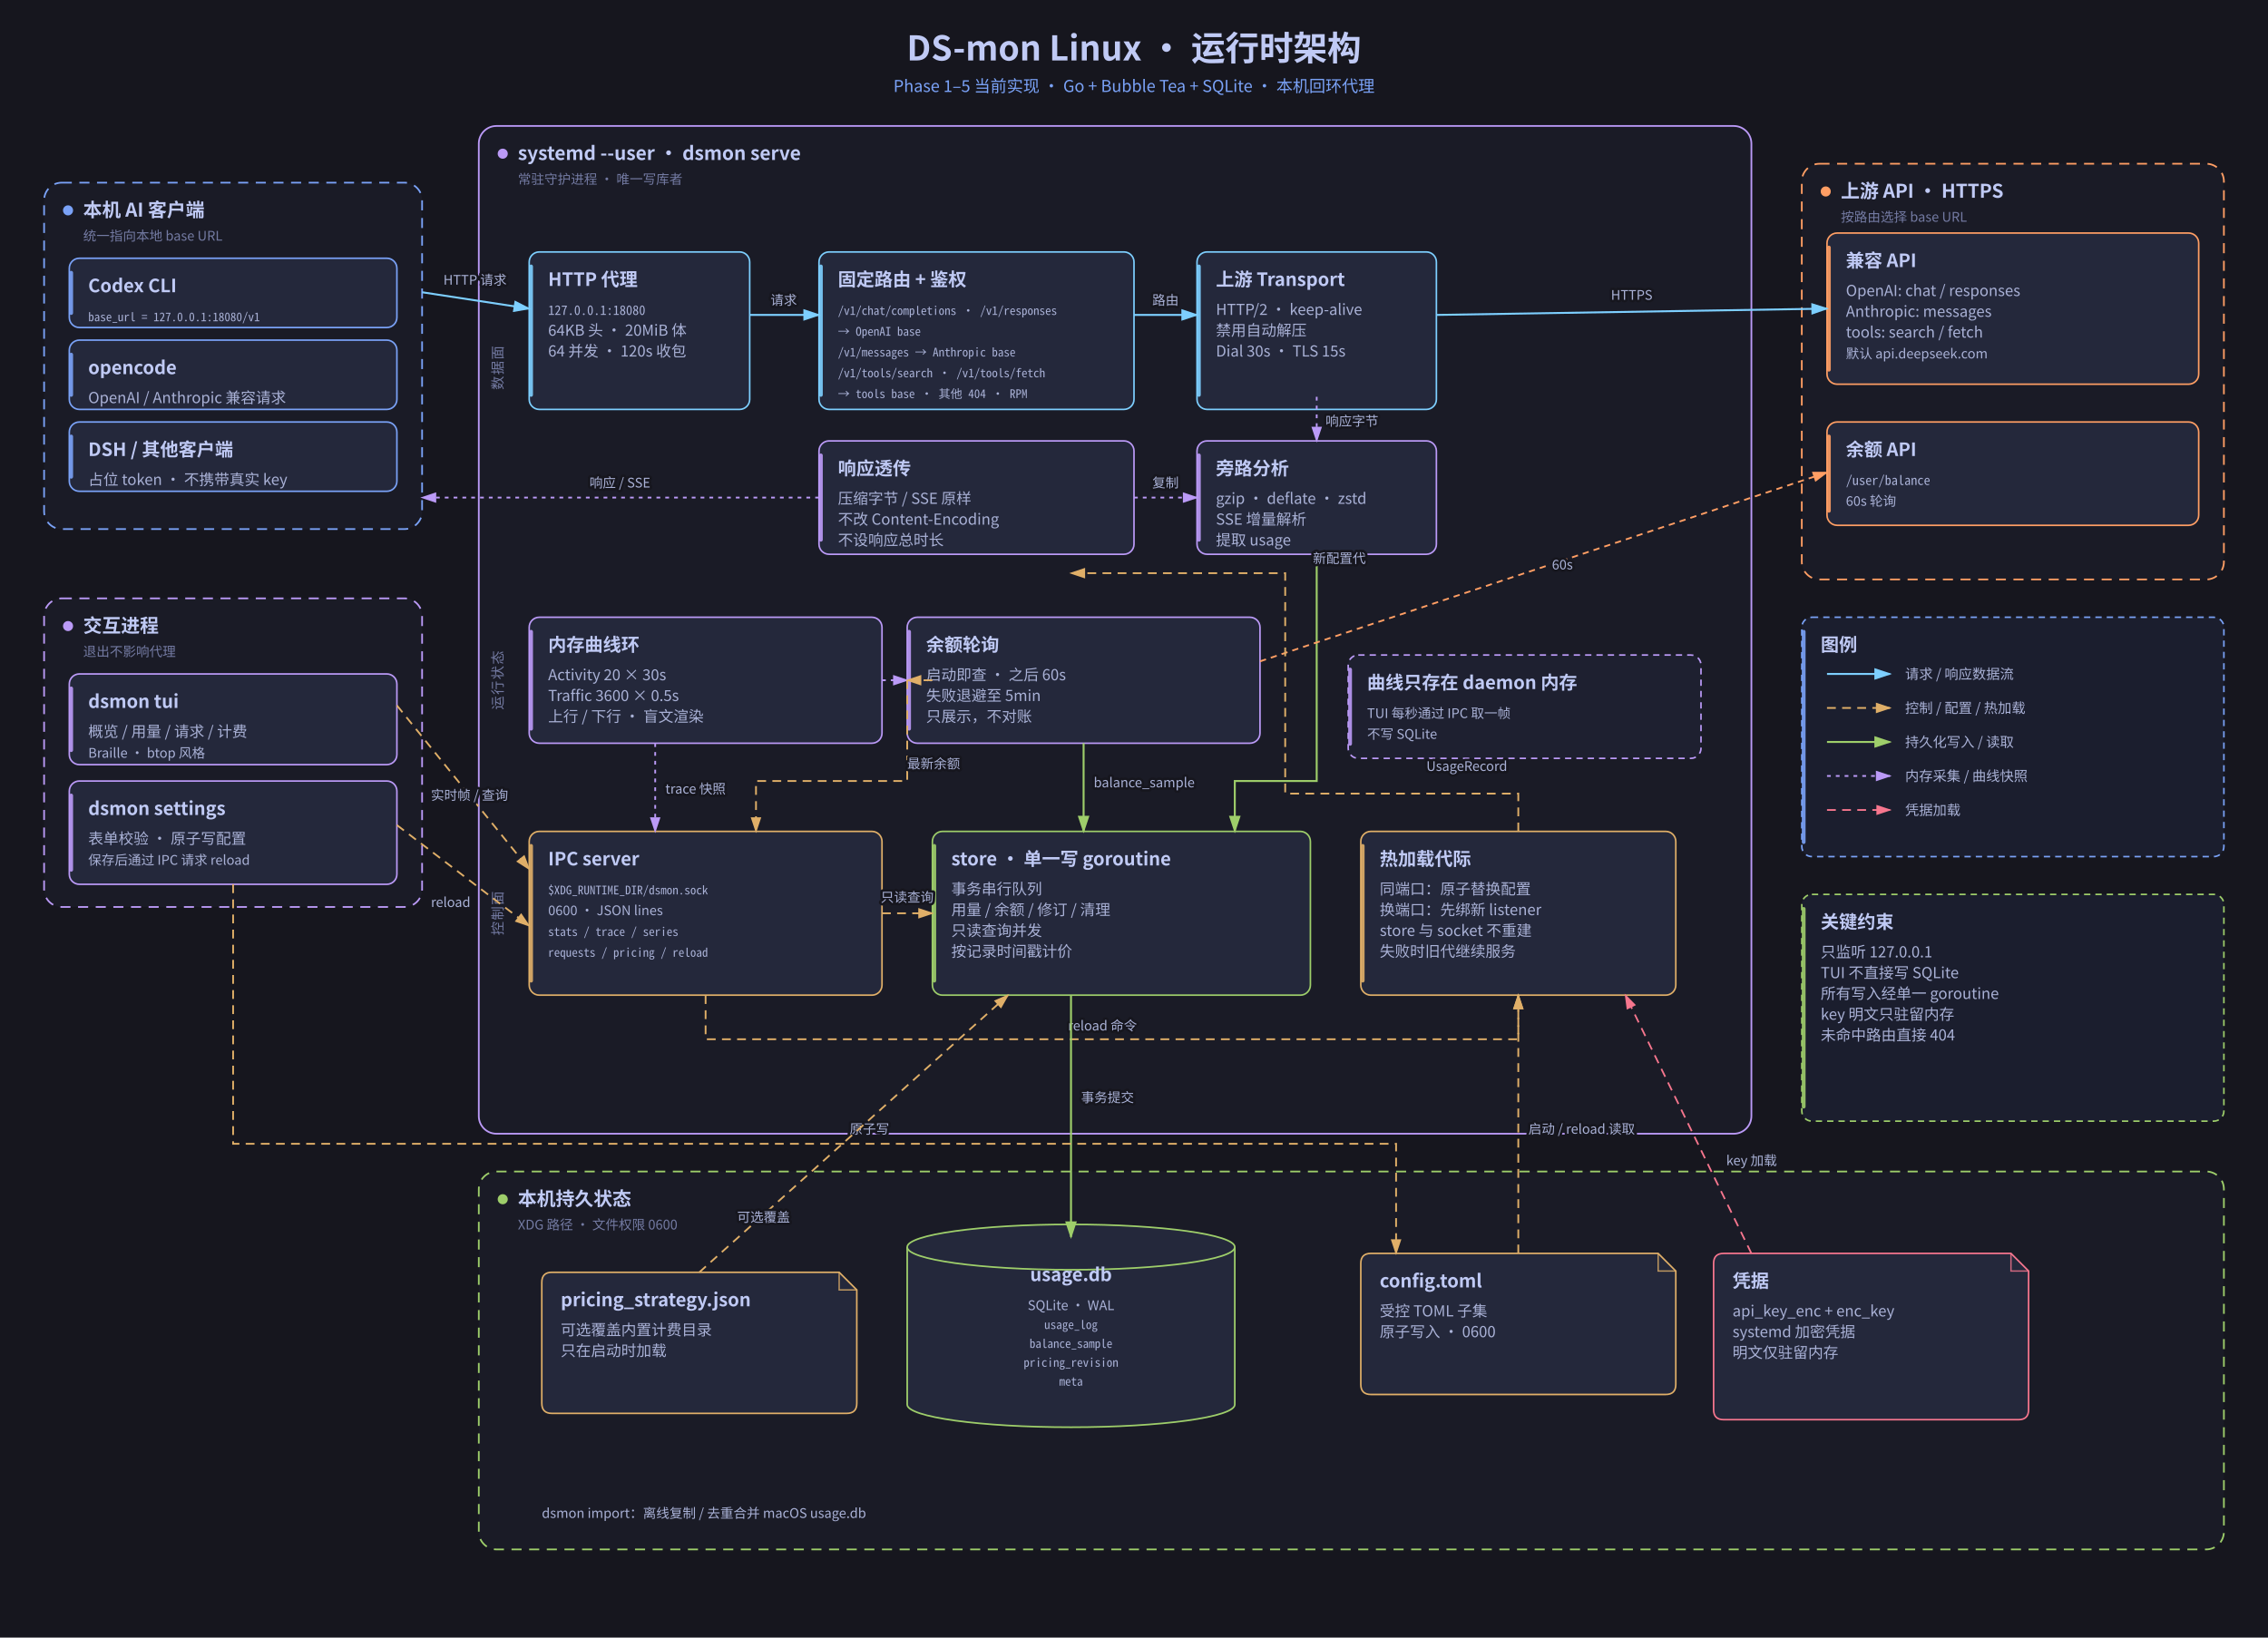
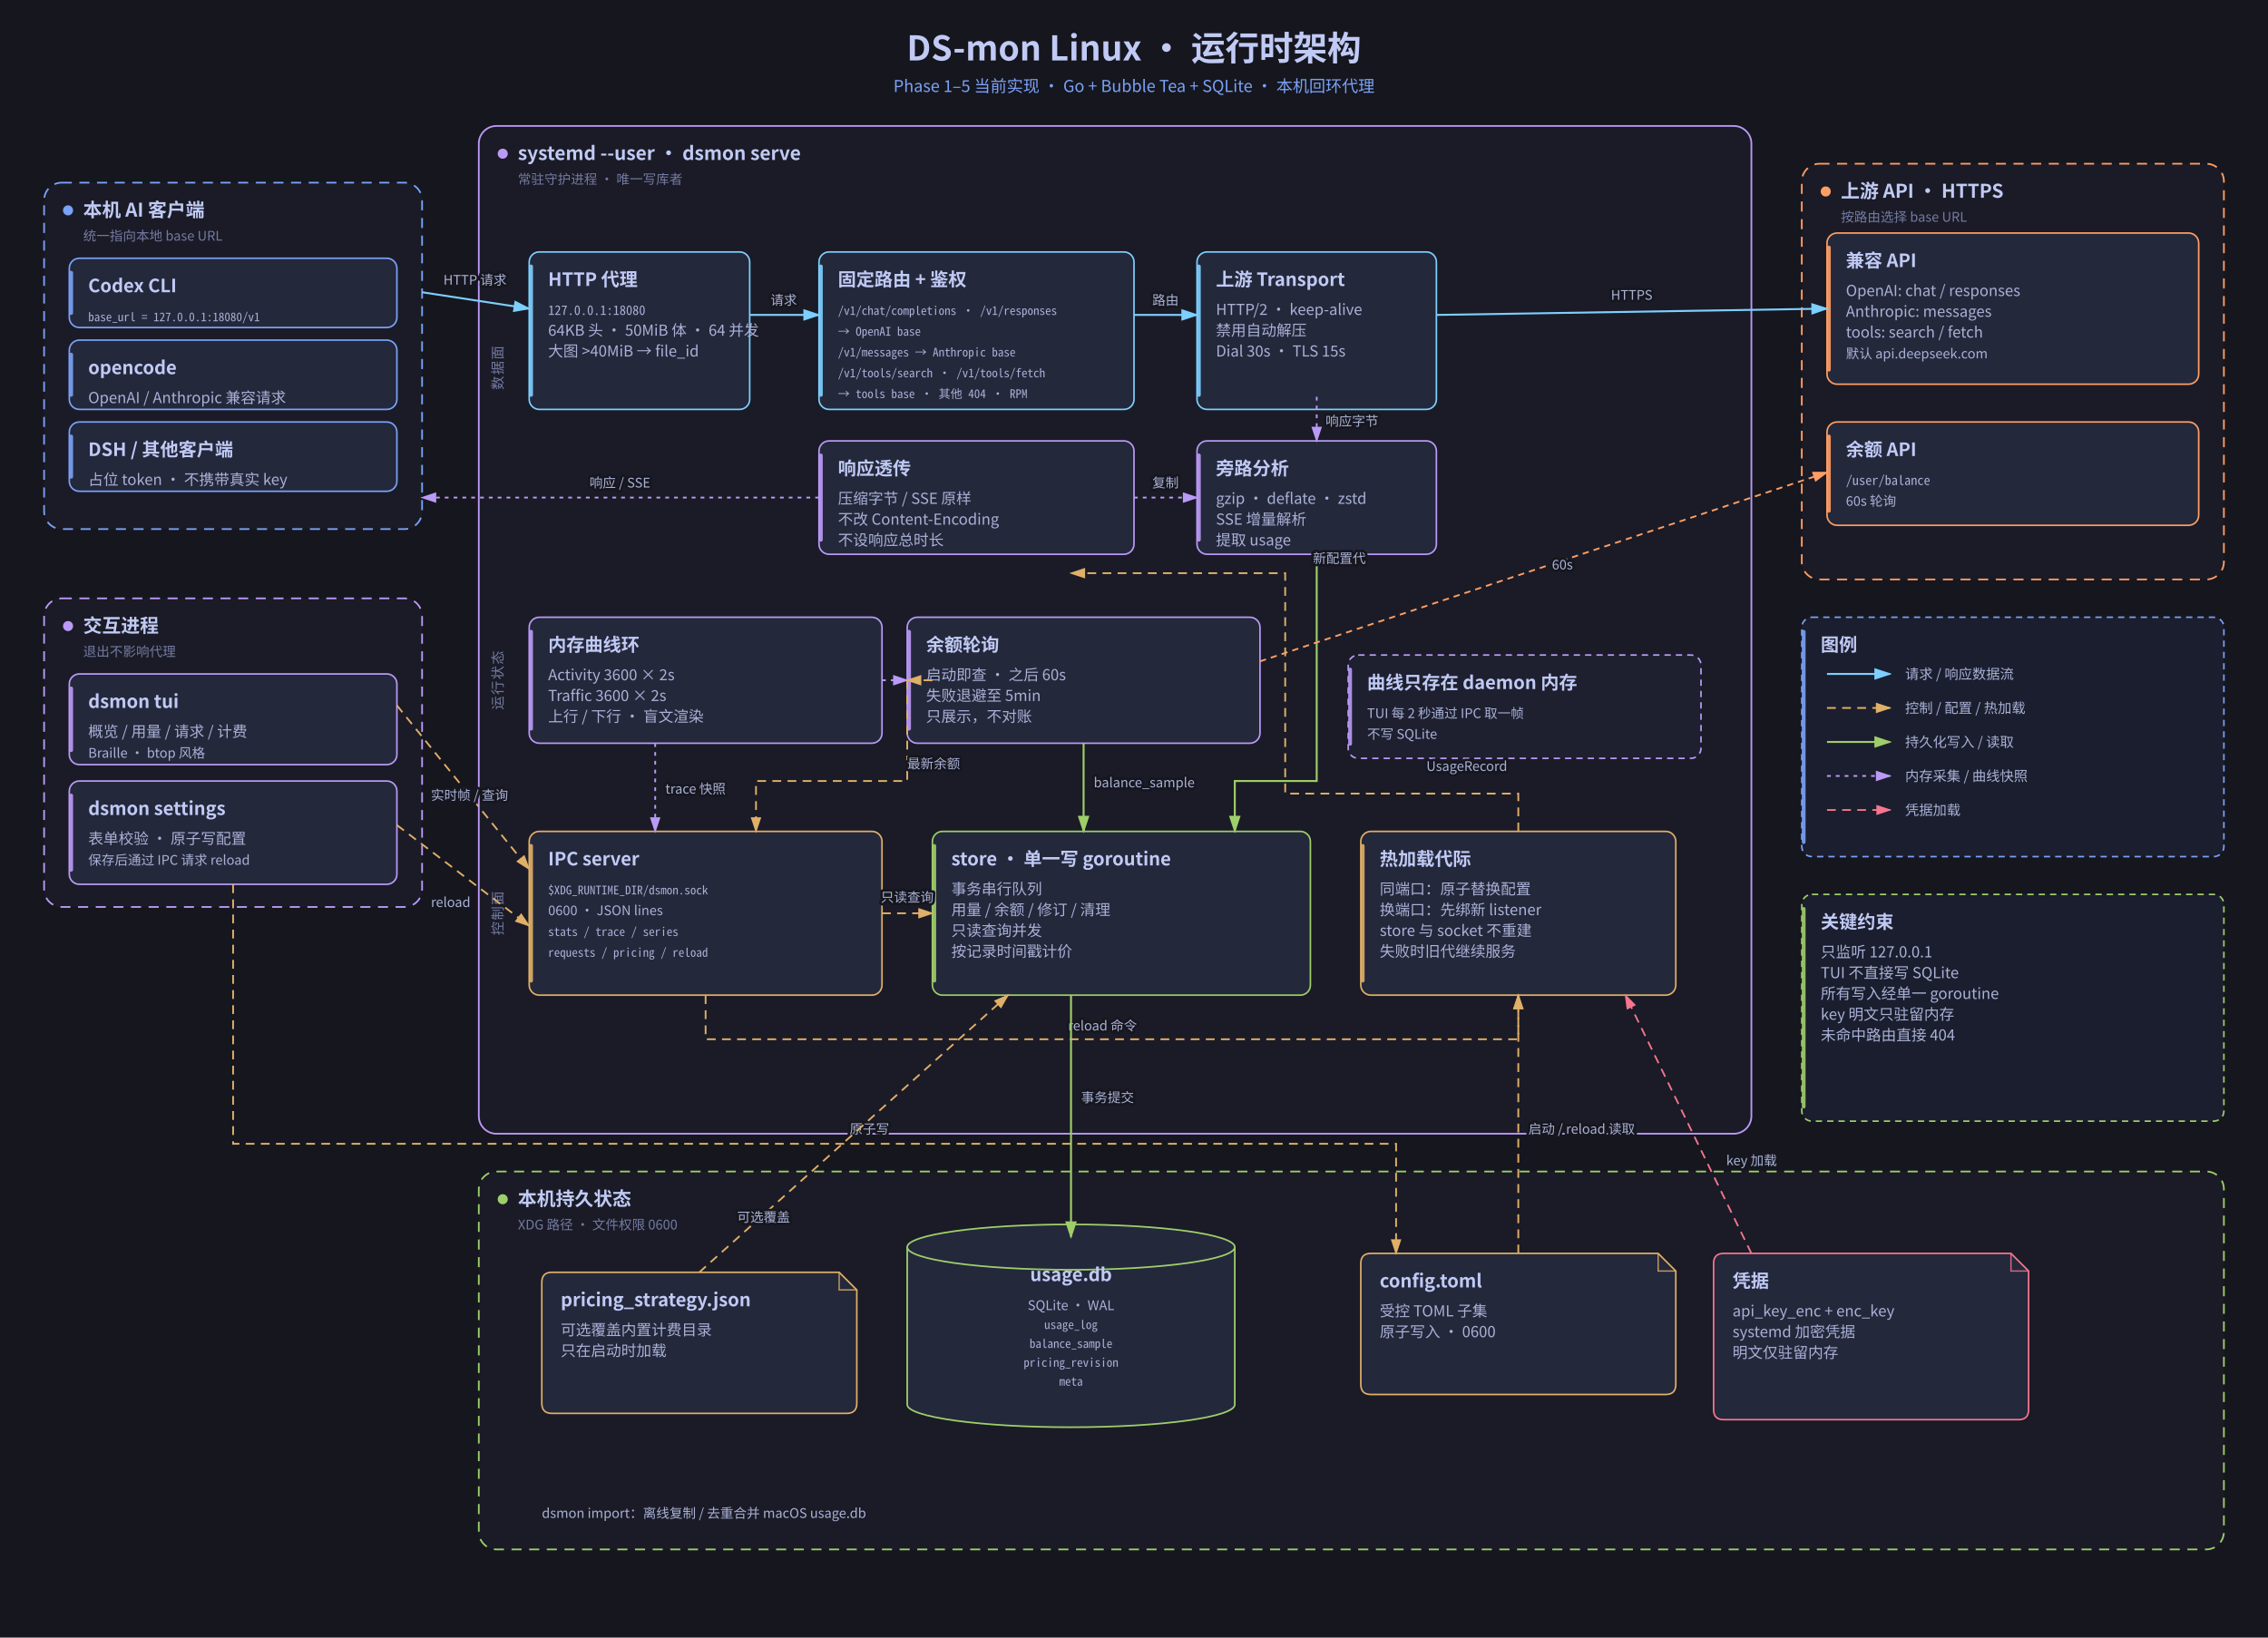
<svg xmlns="http://www.w3.org/2000/svg" width="1800" height="1300" viewBox="0 0 1800 1300">
  <defs>
    <marker id="m-data" markerWidth="10" markerHeight="10" refX="8" refY="3" orient="auto" markerUnits="strokeWidth">
      <path d="M0,0 L0,6 L9,3 z" fill="#7dcfff" />
    </marker>
    <marker id="m-ctrl" markerWidth="10" markerHeight="10" refX="8" refY="3" orient="auto" markerUnits="strokeWidth">
      <path d="M0,0 L0,6 L9,3 z" fill="#e0af68" />
    </marker>
    <marker id="m-store" markerWidth="10" markerHeight="10" refX="8" refY="3" orient="auto" markerUnits="strokeWidth">
      <path d="M0,0 L0,6 L9,3 z" fill="#9ece6a" />
    </marker>
    <marker id="m-mem" markerWidth="10" markerHeight="10" refX="8" refY="3" orient="auto" markerUnits="strokeWidth">
      <path d="M0,0 L0,6 L9,3 z" fill="#bb9af7" />
    </marker>
    <marker id="m-key" markerWidth="10" markerHeight="10" refX="8" refY="3" orient="auto" markerUnits="strokeWidth">
      <path d="M0,0 L0,6 L9,3 z" fill="#f7768e" />
    </marker>
    <marker id="m-up" markerWidth="10" markerHeight="10" refX="8" refY="3" orient="auto" markerUnits="strokeWidth">
      <path d="M0,0 L0,6 L9,3 z" fill="#ff9e64" />
    </marker>
    <style>
    .title { font-family: "Noto Sans CJK SC"; font-size: 27px; font-weight: 700; fill: #c0caf5; }
    .subtitle { font-family: "Noto Sans CJK SC"; font-size: 13px; fill: #7aa2f7; }
    .cluster-title { font-family: "Noto Sans CJK SC"; font-size: 15px; font-weight: 700; fill: #c0caf5; }
    .cluster-sub { font-family: "Noto Sans CJK SC"; font-size: 10.5px; fill: #737aa2; }
    .box-title { font-family: "Noto Sans CJK SC"; font-size: 14.5px; font-weight: 700; fill: #c0caf5; }
    .body { font-family: "Noto Sans CJK SC"; font-size: 12px; fill: #a9b1d6; }
    .small { font-family: "Noto Sans CJK SC"; font-size: 10.5px; fill: #a9b1d6; }
    .mono { font-family: "Noto Sans Mono CJK SC", "Noto Sans CJK SC"; font-size: 10.3px; fill: #a9b1d6; }
    .mono-sm { font-family: "Noto Sans Mono CJK SC", "Noto Sans CJK SC"; font-size: 9.4px; fill: #a9b1d6; }
    .label { font-family: "Noto Sans CJK SC"; font-size: 10.5px; fill: #a9b1d6; paint-order: stroke; stroke: #16161e; stroke-width: 4px; stroke-linejoin: round; }
    .legend { font-family: "Noto Sans CJK SC"; font-size: 11px; fill: #a9b1d6; }
    .lane { font-family: "Noto Sans CJK SC"; font-size: 11px; fill: #737aa2; letter-spacing: 1px; }
    .data { stroke: #7dcfff; stroke-width: 1.55; fill: none; marker-end: url(#m-data); }
    .ctrl { stroke: #e0af68; stroke-width: 1.4; fill: none; stroke-dasharray: 7 5; marker-end: url(#m-ctrl); }
    .store { stroke: #9ece6a; stroke-width: 1.55; fill: none; marker-end: url(#m-store); }
    .mem { stroke: #bb9af7; stroke-width: 1.4; fill: none; stroke-dasharray: 3 4; marker-end: url(#m-mem); }
    .key { stroke: #f7768e; stroke-width: 1.35; fill: none; stroke-dasharray: 7 5; marker-end: url(#m-key); }
    .up { stroke: #ff9e64; stroke-width: 1.4; fill: none; stroke-dasharray: 5 4; marker-end: url(#m-up); }
  </style>
  </defs>
  <rect width="100%" height="100%" fill="#16161e" />
  <text x="900" y="48" class="title" text-anchor="middle">DS-mon Linux · 运行时架构</text>
  <text x="900" y="73" class="subtitle" text-anchor="middle">Phase 1–5 当前实现 · Go + Bubble Tea + SQLite · 本机回环代理</text>
  <rect x="35" y="145" width="300" height="275" rx="14" fill="#1a1b26" stroke="#7aa2f7" stroke-width="1.35" stroke-dasharray="8 6" />
  <circle cx="54" cy="167" r="4" fill="#7aa2f7" />
  <text x="66" y="172" class="cluster-title" text-anchor="start">本机 AI 客户端</text>
  <text x="66" y="191" class="cluster-sub" text-anchor="start">统一指向本地 base URL</text>
  <rect x="35" y="475" width="300" height="245" rx="14" fill="#1a1b26" stroke="#bb9af7" stroke-width="1.35" stroke-dasharray="8 6" />
  <circle cx="54" cy="497" r="4" fill="#bb9af7" />
  <text x="66" y="502" class="cluster-title" text-anchor="start">交互进程</text>
  <text x="66" y="521" class="cluster-sub" text-anchor="start">退出不影响代理</text>
  <rect x="380" y="100" width="1010" height="800" rx="14" fill="#1a1b26" stroke="#bb9af7" stroke-width="1.35" stroke-dasharray="" />
  <circle cx="399" cy="122" r="4" fill="#bb9af7" />
  <text x="411" y="127" class="cluster-title" text-anchor="start">systemd --user · dsmon serve</text>
  <text x="411" y="146" class="cluster-sub" text-anchor="start">常驻守护进程 · 唯一写库者</text>
  <rect x="1430" y="130" width="335" height="330" rx="14" fill="#1a1b26" stroke="#ff9e64" stroke-width="1.35" stroke-dasharray="8 6" />
  <circle cx="1449" cy="152" r="4" fill="#ff9e64" />
  <text x="1461" y="157" class="cluster-title" text-anchor="start">上游 API · HTTPS</text>
  <text x="1461" y="176" class="cluster-sub" text-anchor="start">按路由选择 base URL</text>
  <rect x="380" y="930" width="1385" height="300" rx="14" fill="#1a1b26" stroke="#9ece6a" stroke-width="1.35" stroke-dasharray="8 6" />
  <circle cx="399" cy="952" r="4" fill="#9ece6a" />
  <text x="411" y="957" class="cluster-title" text-anchor="start">本机持久状态</text>
  <text x="411" y="976" class="cluster-sub" text-anchor="start">XDG 路径 · 文件权限 0600</text>
  <rect x="55" y="205" width="260" height="55" rx="8" fill="#24283b" stroke="#7aa2f7" stroke-width="1.25" />
  <rect x="55" y="215" width="3" height="35" rx="1.5" fill="#7aa2f7" opacity="0.9" />
  <text x="70" y="232" class="box-title" text-anchor="start">Codex CLI</text>
  <text x="70" y="255.0" class="mono-sm" text-anchor="start">base_url = 127.0.0.1:18080/v1</text>
  <rect x="55" y="270" width="260" height="55" rx="8" fill="#24283b" stroke="#7aa2f7" stroke-width="1.25" />
  <rect x="55" y="280" width="3" height="35" rx="1.5" fill="#7aa2f7" opacity="0.9" />
  <text x="70" y="297" class="box-title" text-anchor="start">opencode</text>
  <text x="70" y="320.0" class="body" text-anchor="start">OpenAI / Anthropic 兼容请求</text>
  <rect x="55" y="335" width="260" height="55" rx="8" fill="#24283b" stroke="#7aa2f7" stroke-width="1.25" />
  <rect x="55" y="345" width="3" height="35" rx="1.5" fill="#7aa2f7" opacity="0.9" />
  <text x="70" y="362" class="box-title" text-anchor="start">DSH / 其他客户端</text>
  <text x="70" y="385.0" class="body" text-anchor="start">占位 token · 不携带真实 key</text>
  <rect x="55" y="535" width="260" height="72" rx="8" fill="#24283b" stroke="#bb9af7" stroke-width="1.25" />
  <rect x="55" y="545" width="3" height="52" rx="1.5" fill="#bb9af7" opacity="0.9" />
  <text x="70" y="562" class="box-title" text-anchor="start">dsmon tui</text>
  <text x="70" y="585.0" class="body" text-anchor="start">概览 / 用量 / 请求 / 计费</text>
  <text x="70" y="601.5" class="small" text-anchor="start">Braille · btop 风格</text>
  <rect x="55" y="620" width="260" height="82" rx="8" fill="#24283b" stroke="#bb9af7" stroke-width="1.25" />
  <rect x="55" y="630" width="3" height="62" rx="1.5" fill="#bb9af7" opacity="0.9" />
  <text x="70" y="647" class="box-title" text-anchor="start">dsmon settings</text>
  <text x="70" y="670.0" class="body" text-anchor="start">表单校验 · 原子写配置</text>
  <text x="70" y="686.5" class="small" text-anchor="start">保存后通过 IPC 请求 reload</text>
  <rect x="420" y="200" width="175" height="125" rx="8" fill="#24283b" stroke="#7dcfff" stroke-width="1.25" />
  <rect x="420" y="210" width="3" height="105" rx="1.5" fill="#7dcfff" opacity="0.9" />
  <text x="435" y="227" class="box-title" text-anchor="start">HTTP 代理</text>
  <text x="435" y="250.0" class="mono" text-anchor="start">127.0.0.1:18080</text>
-   <text x="435" y="266.5" class="body" text-anchor="start">64KB 头 · 20MiB 体</text>
-   <text x="435" y="283.0" class="body" text-anchor="start">64 并发 · 120s 收包</text>
+   <text x="435" y="266.5" class="body" text-anchor="start">64KB 头 · 50MiB 体 · 64 并发</text>
+   <text x="435" y="283.0" class="body" text-anchor="start">大图 &gt;40MiB → file_id</text>
  <rect x="650" y="200" width="250" height="125" rx="8" fill="#24283b" stroke="#7dcfff" stroke-width="1.25" />
  <rect x="650" y="210" width="3" height="105" rx="1.5" fill="#7dcfff" opacity="0.9" />
  <text x="665" y="227" class="box-title" text-anchor="start">固定路由 + 鉴权</text>
  <text x="665" y="250.0" class="mono-sm" text-anchor="start">/v1/chat/completions · /v1/responses</text>
  <text x="665" y="266.5" class="mono-sm" text-anchor="start">→ OpenAI base</text>
  <text x="665" y="283.0" class="mono-sm" text-anchor="start">/v1/messages → Anthropic base</text>
  <text x="665" y="299.5" class="mono-sm" text-anchor="start">/v1/tools/search · /v1/tools/fetch</text>
  <text x="665" y="316.0" class="mono-sm" text-anchor="start">→ tools base · 其他 404 · RPM</text>
  <rect x="950" y="200" width="190" height="125" rx="8" fill="#24283b" stroke="#7dcfff" stroke-width="1.25" />
  <rect x="950" y="210" width="3" height="105" rx="1.5" fill="#7dcfff" opacity="0.9" />
  <text x="965" y="227" class="box-title" text-anchor="start">上游 Transport</text>
  <text x="965" y="250.0" class="body" text-anchor="start">HTTP/2 · keep-alive</text>
  <text x="965" y="266.5" class="body" text-anchor="start">禁用自动解压</text>
  <text x="965" y="283.0" class="body" text-anchor="start">Dial 30s · TLS 15s</text>
  <rect x="650" y="350" width="250" height="90" rx="8" fill="#24283b" stroke="#bb9af7" stroke-width="1.25" />
  <rect x="650" y="360" width="3" height="70" rx="1.5" fill="#bb9af7" opacity="0.9" />
  <text x="665" y="377" class="box-title" text-anchor="start">响应透传</text>
  <text x="665" y="400.0" class="body" text-anchor="start">压缩字节 / SSE 原样</text>
  <text x="665" y="416.5" class="body" text-anchor="start">不改 Content-Encoding</text>
  <text x="665" y="433.0" class="body" text-anchor="start">不设响应总时长</text>
  <rect x="950" y="350" width="190" height="90" rx="8" fill="#24283b" stroke="#bb9af7" stroke-width="1.25" />
  <rect x="950" y="360" width="3" height="70" rx="1.5" fill="#bb9af7" opacity="0.9" />
  <text x="965" y="377" class="box-title" text-anchor="start">旁路分析</text>
  <text x="965" y="400.0" class="body" text-anchor="start">gzip · deflate · zstd</text>
  <text x="965" y="416.5" class="body" text-anchor="start">SSE 增量解析</text>
  <text x="965" y="433.0" class="body" text-anchor="start">提取 usage</text>
  <rect x="420" y="490" width="280" height="100" rx="8" fill="#24283b" stroke="#bb9af7" stroke-width="1.25" />
  <rect x="420" y="500" width="3" height="80" rx="1.5" fill="#bb9af7" opacity="0.9" />
  <text x="435" y="517" class="box-title" text-anchor="start">内存曲线环</text>
-   <text x="435" y="540.0" class="body" text-anchor="start">Activity 20 × 30s</text>
-   <text x="435" y="556.5" class="body" text-anchor="start">Traffic 3600 × 0.5s</text>
+   <text x="435" y="540.0" class="body" text-anchor="start">Activity 3600 × 2s</text>
+   <text x="435" y="556.5" class="body" text-anchor="start">Traffic 3600 × 2s</text>
  <text x="435" y="573.0" class="body" text-anchor="start">上行 / 下行 · 盲文渲染</text>
  <rect x="720" y="490" width="280" height="100" rx="8" fill="#24283b" stroke="#bb9af7" stroke-width="1.25" />
  <rect x="720" y="500" width="3" height="80" rx="1.5" fill="#bb9af7" opacity="0.9" />
  <text x="735" y="517" class="box-title" text-anchor="start">余额轮询</text>
  <text x="735" y="540.0" class="body" text-anchor="start">启动即查 · 之后 60s</text>
  <text x="735" y="556.5" class="body" text-anchor="start">失败退避至 5min</text>
  <text x="735" y="573.0" class="body" text-anchor="start">只展示，不对账</text>
  <rect x="1070" y="520" width="280" height="82" rx="8" fill="#1e2030" stroke="#bb9af7" stroke-width="1.25" stroke-dasharray="5 4" />
  <rect x="1070" y="530" width="3" height="62" rx="1.5" fill="#bb9af7" opacity="0.9" />
  <text x="1085" y="547" class="box-title" text-anchor="start">曲线只存在 daemon 内存</text>
-   <text x="1085" y="570.0" class="small" text-anchor="start">TUI 每秒通过 IPC 取一帧</text>
+   <text x="1085" y="570.0" class="small" text-anchor="start">TUI 每 2 秒通过 IPC 取一帧</text>
  <text x="1085" y="586.5" class="small" text-anchor="start">不写 SQLite</text>
  <rect x="420" y="660" width="280" height="130" rx="8" fill="#24283b" stroke="#e0af68" stroke-width="1.25" />
  <rect x="420" y="670" width="3" height="110" rx="1.5" fill="#e0af68" opacity="0.9" />
  <text x="435" y="687" class="box-title" text-anchor="start">IPC server</text>
  <text x="435" y="710.0" class="mono-sm" text-anchor="start">$XDG_RUNTIME_DIR/dsmon.sock</text>
  <text x="435" y="726.5" class="small" text-anchor="start">0600 · JSON lines</text>
  <text x="435" y="743.0" class="mono-sm" text-anchor="start">stats / trace / series</text>
  <text x="435" y="759.5" class="mono-sm" text-anchor="start">requests / pricing / reload</text>
  <rect x="740" y="660" width="300" height="130" rx="8" fill="#24283b" stroke="#9ece6a" stroke-width="1.25" />
  <rect x="740" y="670" width="3" height="110" rx="1.5" fill="#9ece6a" opacity="0.9" />
  <text x="755" y="687" class="box-title" text-anchor="start">store · 单一写 goroutine</text>
  <text x="755" y="710.0" class="body" text-anchor="start">事务串行队列</text>
  <text x="755" y="726.5" class="body" text-anchor="start">用量 / 余额 / 修订 / 清理</text>
  <text x="755" y="743.0" class="body" text-anchor="start">只读查询并发</text>
  <text x="755" y="759.5" class="body" text-anchor="start">按记录时间戳计价</text>
  <rect x="1080" y="660" width="250" height="130" rx="8" fill="#24283b" stroke="#e0af68" stroke-width="1.25" />
  <rect x="1080" y="670" width="3" height="110" rx="1.5" fill="#e0af68" opacity="0.9" />
  <text x="1095" y="687" class="box-title" text-anchor="start">热加载代际</text>
  <text x="1095" y="710.0" class="body" text-anchor="start">同端口：原子替换配置</text>
  <text x="1095" y="726.5" class="body" text-anchor="start">换端口：先绑新 listener</text>
  <text x="1095" y="743.0" class="body" text-anchor="start">store 与 socket 不重建</text>
  <text x="1095" y="759.5" class="body" text-anchor="start">失败时旧代继续服务</text>
  <rect x="1450" y="185" width="295" height="120" rx="8" fill="#24283b" stroke="#ff9e64" stroke-width="1.25" />
  <rect x="1450" y="195" width="3" height="100" rx="1.5" fill="#ff9e64" opacity="0.9" />
  <text x="1465" y="212" class="box-title" text-anchor="start">兼容 API</text>
  <text x="1465" y="235.0" class="body" text-anchor="start">OpenAI: chat / responses</text>
  <text x="1465" y="251.5" class="body" text-anchor="start">Anthropic: messages</text>
  <text x="1465" y="268.0" class="body" text-anchor="start">tools: search / fetch</text>
  <text x="1465" y="284.5" class="small" text-anchor="start">默认 api.deepseek.com</text>
  <rect x="1450" y="335" width="295" height="82" rx="8" fill="#24283b" stroke="#ff9e64" stroke-width="1.25" />
  <rect x="1450" y="345" width="3" height="62" rx="1.5" fill="#ff9e64" opacity="0.9" />
  <text x="1465" y="362" class="box-title" text-anchor="start">余额 API</text>
  <text x="1465" y="385.0" class="mono" text-anchor="start">/user/balance</text>
  <text x="1465" y="401.5" class="small" text-anchor="start">60s 轮询</text>
  <path d="M 720,990 V 1115 A 130,18 0 0 0 980,1115 V 990" fill="#24283b" stroke="#9ece6a" stroke-width="1.3" />
  <ellipse cx="850" cy="990" rx="130" ry="18" fill="#24283b" stroke="#9ece6a" stroke-width="1.3" />
  <text x="850" y="1017" class="box-title" text-anchor="middle">usage.db</text>
  <text x="850" y="1040" class="small" text-anchor="middle">SQLite · WAL</text>
  <text x="850" y="1055" class="mono-sm" text-anchor="middle">usage_log</text>
  <text x="850" y="1070" class="mono-sm" text-anchor="middle">balance_sample</text>
  <text x="850" y="1085" class="mono-sm" text-anchor="middle">pricing_revision</text>
  <text x="850" y="1100" class="mono-sm" text-anchor="middle">meta</text>
  <path d="M 438,1010 H 666 L 680,1024 V 1114 Q 680,1122 672,1122 H 438 Q 430,1122 430,1114 V 1018 Q 430,1010 438,1010 Z" fill="#24283b" stroke="#e0af68" stroke-width="1.25" />
  <path d="M 666,1010 V 1024 H 680" fill="none" stroke="#e0af68" stroke-width="1.1" opacity="0.8" />
  <text x="445" y="1037" class="box-title" text-anchor="start">pricing_strategy.json</text>
  <text x="445" y="1060.0" class="body" text-anchor="start">可选覆盖内置计费目录</text>
  <text x="445" y="1076.5" class="body" text-anchor="start">只在启动时加载</text>
  <path d="M 1088,995 H 1316 L 1330,1009 V 1099 Q 1330,1107 1322,1107 H 1088 Q 1080,1107 1080,1099 V 1003 Q 1080,995 1088,995 Z" fill="#24283b" stroke="#e0af68" stroke-width="1.25" />
  <path d="M 1316,995 V 1009 H 1330" fill="none" stroke="#e0af68" stroke-width="1.1" opacity="0.8" />
  <text x="1095" y="1022" class="box-title" text-anchor="start">config.toml</text>
  <text x="1095" y="1045.0" class="body" text-anchor="start">受控 TOML 子集</text>
  <text x="1095" y="1061.5" class="body" text-anchor="start">原子写入 · 0600</text>
  <path d="M 1368,995 H 1596 L 1610,1009 V 1119 Q 1610,1127 1602,1127 H 1368 Q 1360,1127 1360,1119 V 1003 Q 1360,995 1368,995 Z" fill="#24283b" stroke="#f7768e" stroke-width="1.25" />
  <path d="M 1596,995 V 1009 H 1610" fill="none" stroke="#f7768e" stroke-width="1.1" opacity="0.8" />
  <text x="1375" y="1022" class="box-title" text-anchor="start">凭据</text>
  <text x="1375" y="1045.0" class="body" text-anchor="start">api_key_enc + enc_key</text>
  <text x="1375" y="1061.5" class="body" text-anchor="start">systemd 加密凭据</text>
  <text x="1375" y="1078.0" class="body" text-anchor="start">明文仅驻留内存</text>
  <text x="0" y="0" transform="translate(399,292) rotate(-90)" class="lane" text-anchor="middle">数据面</text>
  <text x="0" y="0" transform="translate(399,540) rotate(-90)" class="lane" text-anchor="middle">运行状态</text>
  <text x="0" y="0" transform="translate(399,725) rotate(-90)" class="lane" text-anchor="middle">控制面</text>
  <path d="M 335,232 L 420,245" class="data" />
  <text x="377" y="226" class="label" text-anchor="middle">HTTP 请求</text>
  <path d="M 595,250 L 650,250" class="data" />
  <text x="622" y="242" class="label" text-anchor="middle">请求</text>
  <path d="M 900,250 L 950,250" class="data" />
  <text x="925" y="242" class="label" text-anchor="middle">路由</text>
  <path d="M 1140,250 L 1450,245" class="data" />
  <text x="1295" y="238" class="label" text-anchor="middle">HTTPS</text>
  <path d="M 1045,315 L 1045,350" class="mem" />
  <text x="1052" y="338" class="label" text-anchor="start">响应字节</text>
  <path d="M 650,395 L 335,395" class="mem" />
  <text x="492" y="387" class="label" text-anchor="middle">响应 / SSE</text>
  <path d="M 900,395 L 950,395" class="mem" />
  <text x="925" y="387" class="label" text-anchor="middle">复制</text>
  <path d="M 1045,440 L 1045,620 L 980,620 L 980,660" class="store" />
  <text x="1132" y="612" class="label" text-anchor="start">UsageRecord</text>
  <path d="M 700,540 L 720,540" class="mem" />
  <path d="M 520,590 L 520,660" class="mem" />
  <text x="528" y="630" class="label" text-anchor="start">trace 快照</text>
  <path d="M 740,540 L 720,540" class="ctrl" />
  <path d="M 720,540 L 720,620 L 600,620 L 600,660" class="ctrl" />
  <text x="720" y="610" class="label" text-anchor="start">最新余额</text>
  <path d="M 860,590 L 860,660" class="store" />
  <text x="868" y="625" class="label" text-anchor="start">balance_sample</text>
  <path d="M 1000,525 L 1450,375" class="up" />
  <text x="1240" y="452" class="label" text-anchor="middle">60s</text>
  <path d="M 315,560 L 420,690" class="ctrl" />
  <text x="342" y="635" class="label" text-anchor="start">实时帧 / 查询</text>
  <path d="M 315,655 L 420,735" class="ctrl" />
  <text x="342" y="720" class="label" text-anchor="start">reload</text>
  <path d="M 700,725 L 740,725" class="ctrl" />
  <text x="720" y="716" class="label" text-anchor="middle">只读查询</text>
  <path d="M 560,790 L 560,825 L 1205,825 L 1205,790" class="ctrl" />
  <text x="875" y="818" class="label" text-anchor="middle">reload 命令</text>
  <path d="M 1205,660 L 1205,630 L 1020,630 L 1020,455 L 850,455" class="ctrl" />
  <text x="1042" y="447" class="label" text-anchor="start">新配置代</text>
  <path d="M 850,790 L 850,982" class="store" />
  <text x="858" y="875" class="label" text-anchor="start">事务提交</text>
  <path d="M 185,702 L 185,908 L 1108,908 L 1108,995" class="ctrl" />
  <text x="690" y="900" class="label" text-anchor="middle">原子写</text>
  <path d="M 1205,995 L 1205,790" class="ctrl" />
  <text x="1213" y="900" class="label" text-anchor="start">启动 / reload 读取</text>
  <path d="M 1390,995 L 1290,790" class="key" />
  <text x="1370" y="925" class="label" text-anchor="start">key 加载</text>
  <path d="M 555,1010 L 800,790" class="ctrl" />
  <text x="585" y="970" class="label" text-anchor="start">可选覆盖</text>
  <rect x="1430" y="490" width="335" height="190" rx="8" fill="#1b1e2e" stroke="#7aa2f7" stroke-width="1.25" stroke-dasharray="5 4" />
  <rect x="1430" y="500" width="3" height="170" rx="1.5" fill="#7aa2f7" opacity="0.9" />
  <text x="1445" y="517" class="box-title" text-anchor="start">图例</text>
  <path d="M 1450,535 L 1500,535" class="data" />
  <text x="1512" y="539" class="legend" text-anchor="start">请求 / 响应数据流</text>
  <path d="M 1450,562 L 1500,562" class="ctrl" />
  <text x="1512" y="566" class="legend" text-anchor="start">控制 / 配置 / 热加载</text>
  <path d="M 1450,589 L 1500,589" class="store" />
  <text x="1512" y="593" class="legend" text-anchor="start">持久化写入 / 读取</text>
  <path d="M 1450,616 L 1500,616" class="mem" />
  <text x="1512" y="620" class="legend" text-anchor="start">内存采集 / 曲线快照</text>
  <path d="M 1450,643 L 1500,643" class="key" />
  <text x="1512" y="647" class="legend" text-anchor="start">凭据加载</text>
  <rect x="1430" y="710" width="335" height="180" rx="8" fill="#1b1e2e" stroke="#9ece6a" stroke-width="1.25" stroke-dasharray="5 4" />
  <rect x="1430" y="720" width="3" height="160" rx="1.5" fill="#9ece6a" opacity="0.9" />
  <text x="1445" y="737" class="box-title" text-anchor="start">关键约束</text>
  <text x="1445" y="760.0" class="body" text-anchor="start">只监听 127.0.0.1</text>
  <text x="1445" y="776.5" class="body" text-anchor="start">TUI 不直接写 SQLite</text>
  <text x="1445" y="793.0" class="body" text-anchor="start">所有写入经单一 goroutine</text>
  <text x="1445" y="809.5" class="body" text-anchor="start">key 明文只驻留内存</text>
  <text x="1445" y="826.0" class="body" text-anchor="start">未命中路由直接 404</text>
  <text x="430" y="1205" class="small" text-anchor="start">dsmon import：离线复制 / 去重合并 macOS usage.db</text>
</svg>
